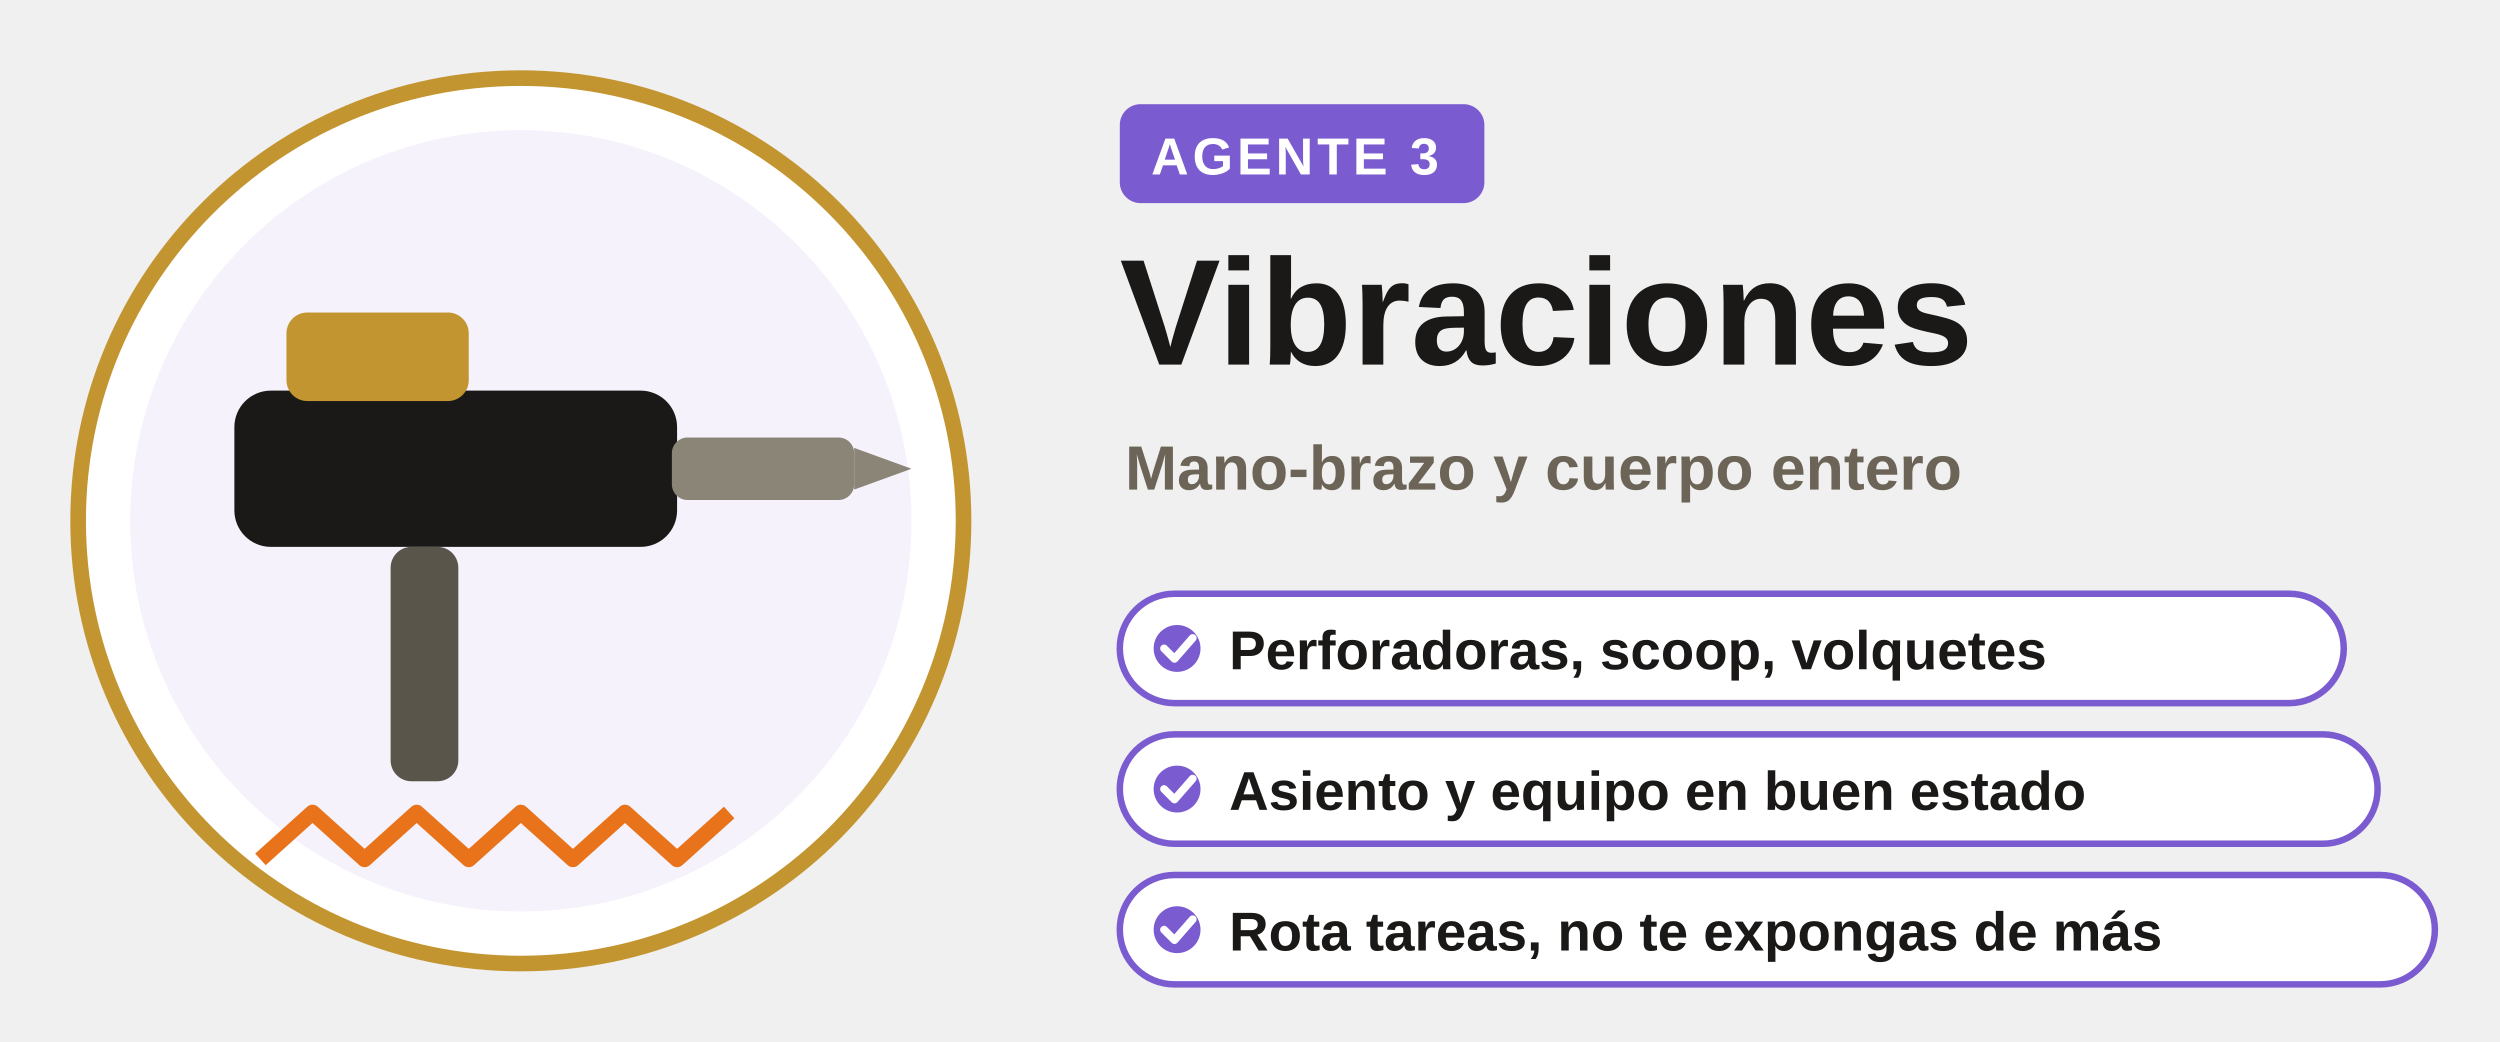
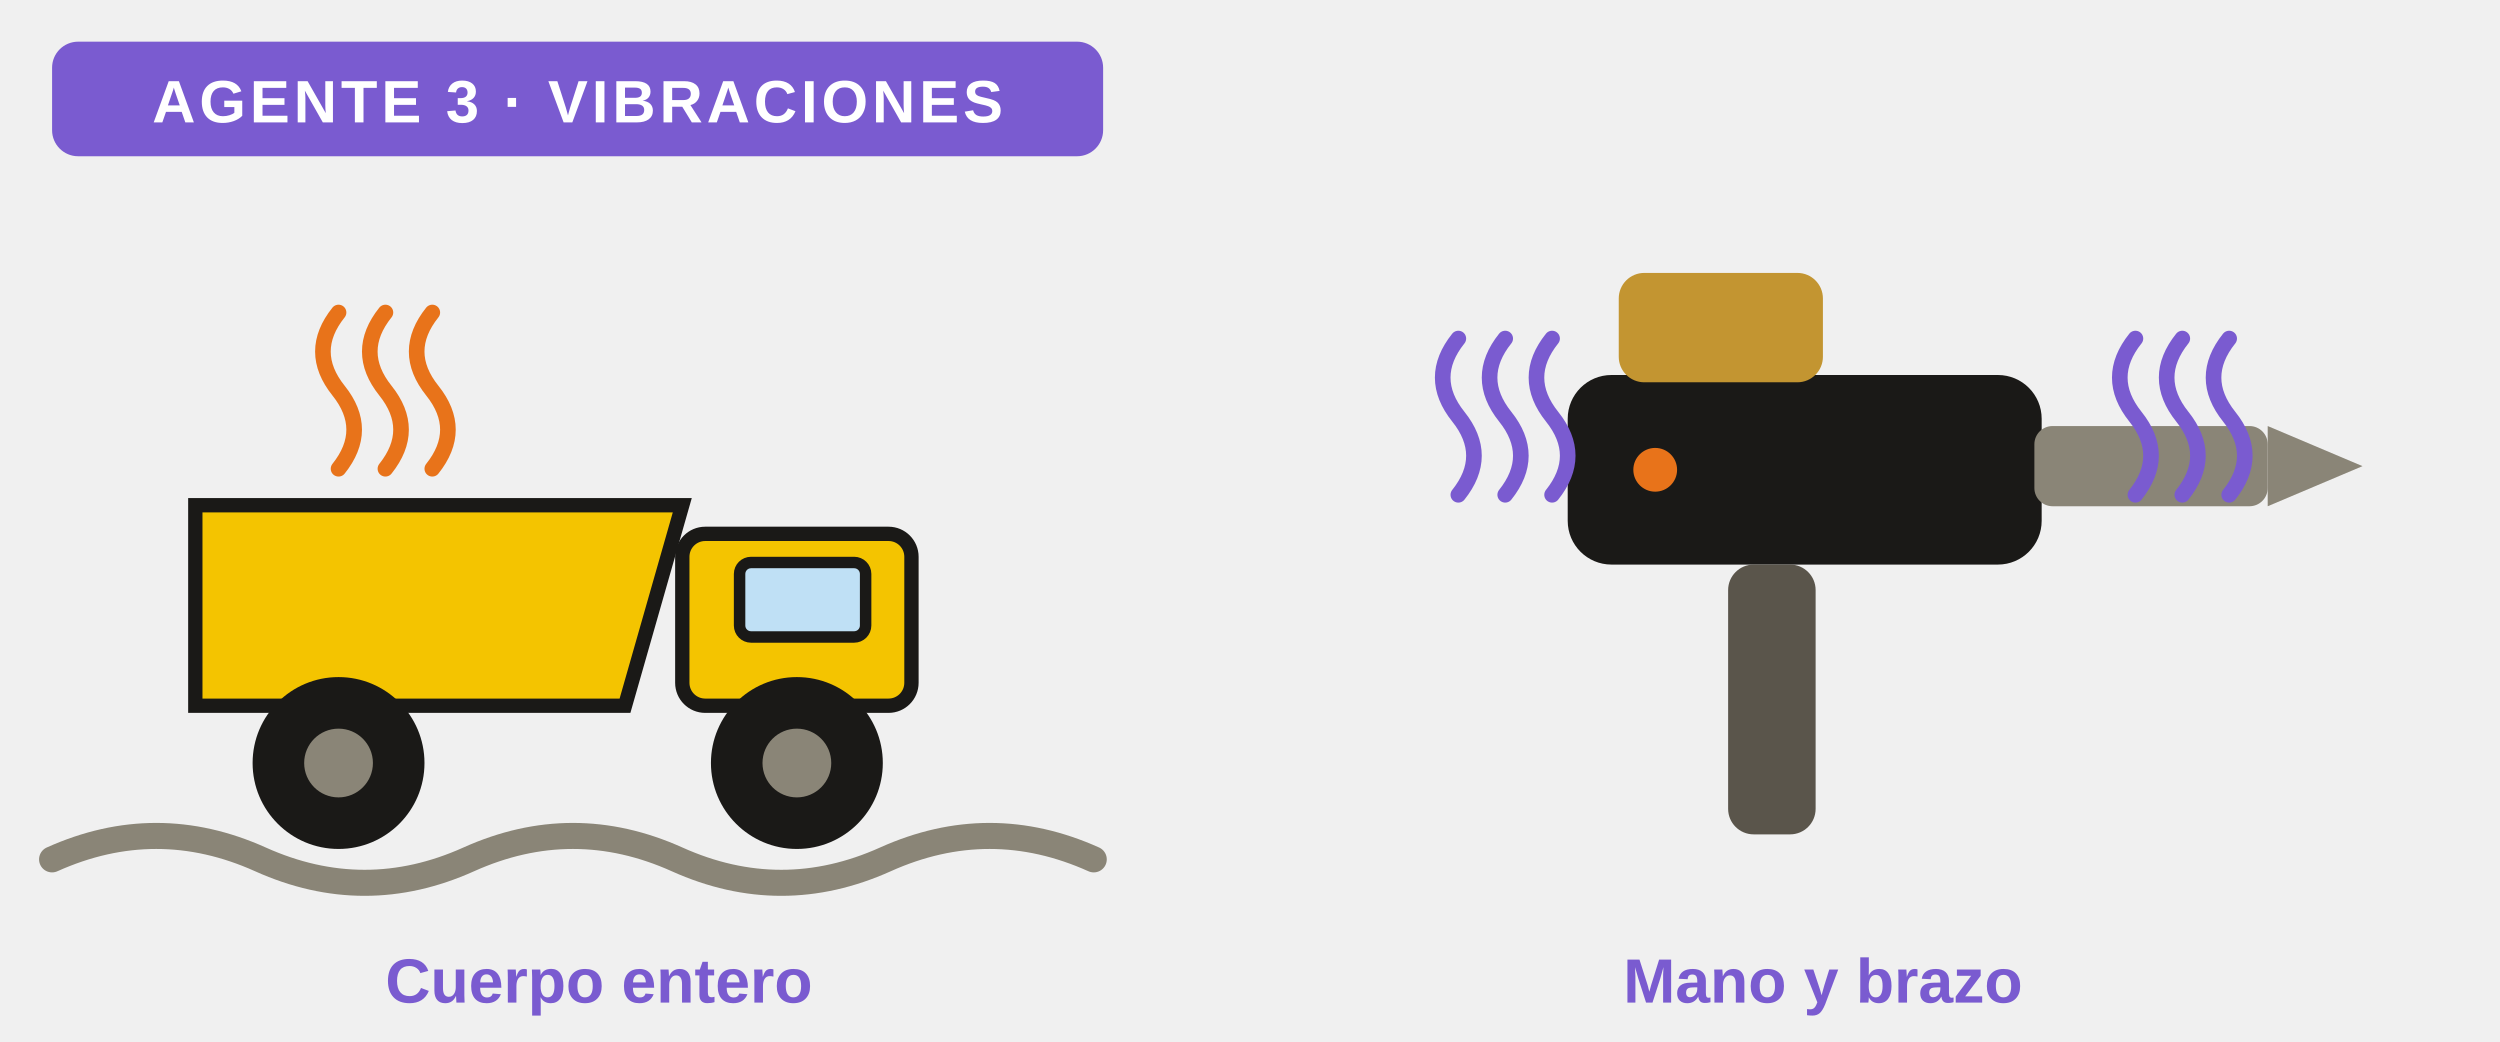
- <svg xmlns="http://www.w3.org/2000/svg" viewBox="0 0 960 400" width="960" height="400">
+ <svg xmlns="http://www.w3.org/2000/svg" class="a102" viewBox="0 0 960 400" width="960" height="400">
  <style>
- text{font-family:'Montserrat','Segoe UI','Arial Black',Arial,sans-serif}
- .in{animation:in .7s cubic-bezier(.2,.8,.2,1) both}
- .chip{animation:chip .6s cubic-bezier(.2,.8,.2,1) both}
- @keyframes in{from{opacity:0;transform:translateY(14px)}to{opacity:1;transform:none}}
- @keyframes chip{from{opacity:0;transform:translateX(30px)}to{opacity:1;transform:none}}
- @keyframes pop{0%{transform:scale(.6);opacity:0}70%{transform:scale(1.06);opacity:1}100%{transform:scale(1)}}
- .ic{transform-origin:200px 200px;animation:pop .8s cubic-bezier(.2,.8,.2,1) both}
+ svg.a102 text{font-family:Montserrat,'Segoe UI','Arial Black',Arial,sans-serif}
+ .a102 .p{animation:a102p .7s cubic-bezier(.2,1.4,.4,1) both;transform-box:fill-box;transform-origin:center}
+ .a102 .u{animation:a102u .7s cubic-bezier(.2,.8,.2,1) both}
+ .a102 .f{animation:a102f 3s ease-in-out infinite;transform-box:fill-box;transform-origin:center}
+ .a102 .sh{animation:a102sh .18s linear infinite}
+ .a102 .sp{animation:a102sp 9s linear infinite;transform-box:fill-box;transform-origin:center}
+ .a102 .bl{animation:a102bl 1.2s ease-in-out infinite}
+ @keyframes a102p{from{opacity:0;transform:scale(.3)}to{opacity:1;transform:none}}
+ @keyframes a102u{from{opacity:0;transform:translateY(26px)}to{opacity:1;transform:none}}
+ @keyframes a102f{0%,100%{transform:translateY(0)}50%{transform:translateY(-10px)}}
+ @keyframes a102sh{0%{transform:translate(0,0)}25%{transform:translate(-3px,2px)}50%{transform:translate(3px,-1px)}75%{transform:translate(-2px,-2px)}}
+ @keyframes a102sp{to{transform:rotate(360deg)}}
+ @keyframes a102bl{0%,100%{opacity:1}50%{opacity:.35}}
</style>
-   <g class="ic">
-     <circle cx="200" cy="200" r="170" fill="#fff" stroke="#c39531" stroke-width="6" />
-     <circle cx="200" cy="200" r="150" fill="#7a5bd0" opacity=".08" />
-     <g>
-       <animateTransform attributeName="transform" type="translate" values="0 0;-5 2;5 -2;-4 -1;4 1;0 0" dur=".3s" repeatCount="indefinite" />
-       <rect x="90" y="150" width="170" height="60" rx="14" fill="#1a1917" />
-       <rect x="110" y="120" width="70" height="34" rx="8" fill="#c39531" />
-       <rect x="258" y="168" width="70" height="24" rx="6" fill="#8a8577" />
-       <path d="M328 172 l22 8 l-22 8 z" fill="#8a8577" />
-       <rect x="150" y="210" width="26" height="90" rx="8" fill="#5a554b" />
+   <g class="u">
+     <rect x="20" y="16" width="403.6" height="44" rx="10" fill="#7a5bd0" />
+     <text x="221.8" y="47" text-anchor="middle" font-size="23" font-weight="900" fill="#fff" letter-spacing="1.5">AGENTE 3 · VIBRACIONES</text>
+   </g>
+   <g class="u" style="animation-delay:0.2s">
+     <path d="M20 330 q40 -18 80 0 t80 0 t80 0 t80 0 t80 0" fill="none" stroke="#8a8577" stroke-width="10" stroke-linecap="round" />
+   </g>
+   <g class="p" style="animation-delay:0.4s">
+     <g transform="translate(240 260) scale(1.1)">
+       <g>
+         <animateTransform attributeName="transform" type="translate" values="0 0;0 -7;0 2;0 -4;0 0" dur=".6s" repeatCount="indefinite" />
+         <path d="M-150 -60 h170 l-20 70 h-150 z" fill="#f4c400" stroke="#1a1917" stroke-width="5" />
+         <rect x="20" y="-50" width="80" height="60" rx="8" fill="#f4c400" stroke="#1a1917" stroke-width="5" />
+         <rect x="40" y="-40" width="44" height="26" rx="4" fill="#bfe0f5" stroke="#1a1917" stroke-width="4" />
+       </g>
+       <g>
+         <circle cx="-100" cy="30" r="30" fill="#1a1917" />
+         <circle cx="-100" cy="30" r="12" fill="#8a8577" />
+         <circle cx="60" cy="30" r="30" fill="#1a1917" />
+         <circle cx="60" cy="30" r="12" fill="#8a8577" />
+       </g>
    </g>
-     <path d="M100 330 l20 -18 l20 18 l20 -18 l20 18 l20 -18 l20 18 l20 -18 l20 18 l20 -18" fill="none" stroke="#e8731a" stroke-width="6" stroke-linejoin="round">
-       <animate attributeName="stroke-dashoffset" from="0" to="-80" dur=".6s" repeatCount="indefinite" />
-       <animate attributeName="stroke-dasharray" values="40 0" dur="1s" />
-     </path>
  </g>
-   <g class="in" style="animation-delay:.15s">
-     <rect x="430" y="40" width="140" height="38" rx="8" fill="#7a5bd0" />
-     <text x="442" y="67" font-size="20" font-weight="800" fill="#fff" letter-spacing="1.5">AGENTE 3</text>
+   <path d="M130 120 q-12 15 0 30 q12 15 0 30" fill="none" stroke="#e8731a" stroke-width="6" stroke-linecap="round" class="bl" style="animation-delay:0.0s" />
+   <path d="M148 120 q-12 15 0 30 q12 15 0 30" fill="none" stroke="#e8731a" stroke-width="6" stroke-linecap="round" class="bl" style="animation-delay:0.2s" />
+   <path d="M166 120 q-12 15 0 30 q12 15 0 30" fill="none" stroke="#e8731a" stroke-width="6" stroke-linecap="round" class="bl" style="animation-delay:0.4s" />
+   <text class="u" style="animation-delay:1.0s" x="230" y="385" text-anchor="middle" font-size="24" font-weight="800" fill="#7a5bd0">Cuerpo entero</text>
+   <g class="p" style="animation-delay:1.8s">
+     <g transform="translate(700 200) scale(1.4)">
+       <g class="sh">
+         <rect x="-70" y="-40" width="130" height="52" rx="12" fill="#1a1917" />
+         <rect x="-56" y="-68" width="56" height="30" rx="7" fill="#c39531" />
+         <rect x="58" y="-26" width="64" height="22" rx="5" fill="#8a8577" />
+         <path d="M122 -26 l26 11 l-26 11 z" fill="#8a8577" />
+         <rect x="-26" y="12" width="24" height="74" rx="7" fill="#5a554b" />
+         <circle cx="-46" cy="-14" r="6" fill="#e8731a" class="bl" />
+       </g>
+     </g>
  </g>
-   <text class="in" style="animation-delay:.25s" x="430" y="140" font-size="58" font-weight="900" fill="#1a1917">Vibraciones</text>
-   <text class="in" style="animation-delay:.35s" x="432" y="188" font-size="24" font-weight="600" fill="#6b6457">Mano-brazo y cuerpo entero</text>
-   <g class="chip" style="animation-delay:0.5s">
-     <rect x="430" y="228" width="470" height="42" rx="21" fill="#fff" stroke="#7a5bd0" stroke-width="2.5" />
-     <circle cx="452" cy="249" r="9" fill="#7a5bd0" />
-     <path d="M447 249 l4 4 l7 -8" stroke="#fff" stroke-width="3" fill="none" stroke-linecap="round" stroke-linejoin="round" />
-     <text x="472" y="257" font-size="21" font-weight="700" fill="#1a1917">Perforadoras, scoop, volquetes</text>
+   <g class="u" style="animation-delay:2.2s">
+     <path d="M560 130 q-12 15 0 30 q12 15 0 30" fill="none" stroke="#7a5bd0" stroke-width="6" stroke-linecap="round" class="bl" style="animation-delay:0.0s" />
+     <path d="M578 130 q-12 15 0 30 q12 15 0 30" fill="none" stroke="#7a5bd0" stroke-width="6" stroke-linecap="round" class="bl" style="animation-delay:0.2s" />
+     <path d="M596 130 q-12 15 0 30 q12 15 0 30" fill="none" stroke="#7a5bd0" stroke-width="6" stroke-linecap="round" class="bl" style="animation-delay:0.4s" />
+     <path d="M820 130 q-12 15 0 30 q12 15 0 30" fill="none" stroke="#7a5bd0" stroke-width="6" stroke-linecap="round" class="bl" style="animation-delay:0.0s" />
+     <path d="M838 130 q-12 15 0 30 q12 15 0 30" fill="none" stroke="#7a5bd0" stroke-width="6" stroke-linecap="round" class="bl" style="animation-delay:0.2s" />
+     <path d="M856 130 q-12 15 0 30 q12 15 0 30" fill="none" stroke="#7a5bd0" stroke-width="6" stroke-linecap="round" class="bl" style="animation-delay:0.4s" />
  </g>
-   <g class="chip" style="animation-delay:0.85s">
-     <rect x="430" y="282" width="483" height="42" rx="21" fill="#fff" stroke="#7a5bd0" stroke-width="2.5" />
-     <circle cx="452" cy="303" r="9" fill="#7a5bd0" />
-     <path d="M447 303 l4 4 l7 -8" stroke="#fff" stroke-width="3" fill="none" stroke-linecap="round" stroke-linejoin="round" />
-     <text x="472" y="311" font-size="21" font-weight="700" fill="#1a1917">Asiento y equipo en buen estado</text>
-   </g>
-   <g class="chip" style="animation-delay:1.2s">
-     <rect x="430" y="336" width="505" height="42" rx="21" fill="#fff" stroke="#7a5bd0" stroke-width="2.5" />
-     <circle cx="452" cy="357" r="9" fill="#7a5bd0" />
-     <path d="M447 357 l4 4 l7 -8" stroke="#fff" stroke-width="3" fill="none" stroke-linecap="round" stroke-linejoin="round" />
-     <text x="472" y="365" font-size="21" font-weight="700" fill="#1a1917">Rota tareas, no te expongas de más</text>
-   </g>
+   <text class="u" style="animation-delay:2.4s" x="700" y="385" text-anchor="middle" font-size="24" font-weight="800" fill="#7a5bd0">Mano y brazo</text>
</svg>
